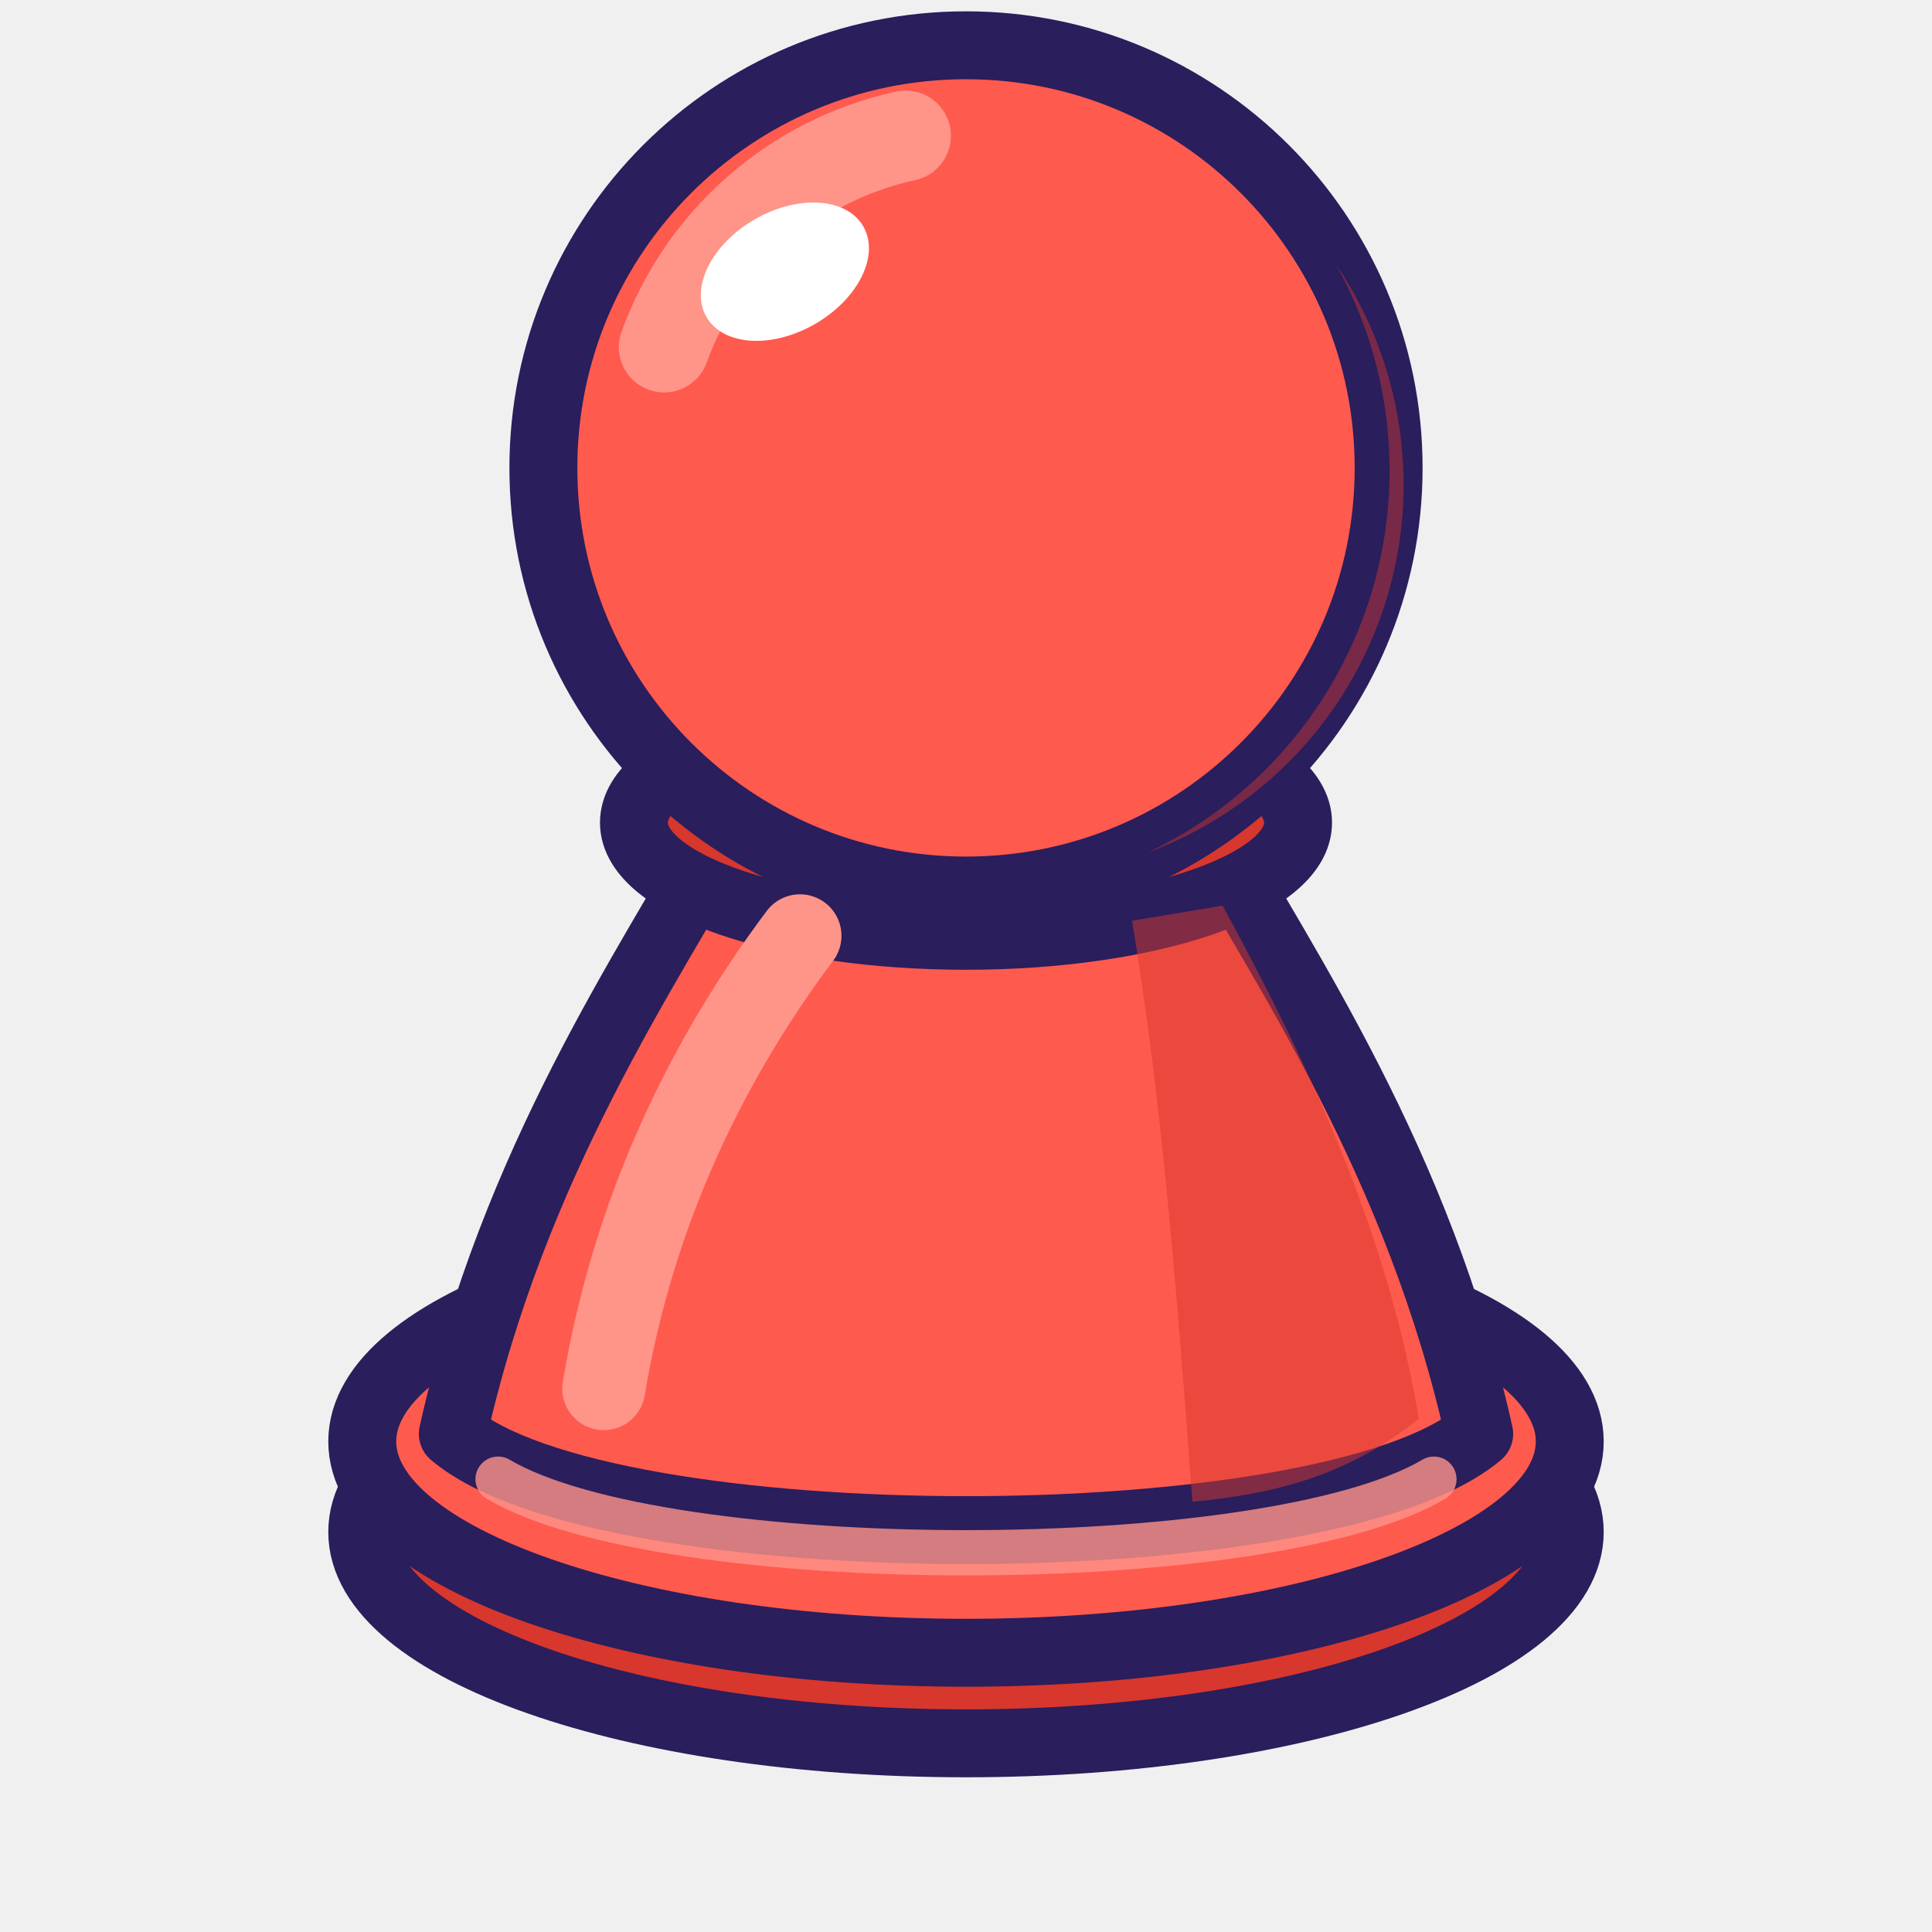
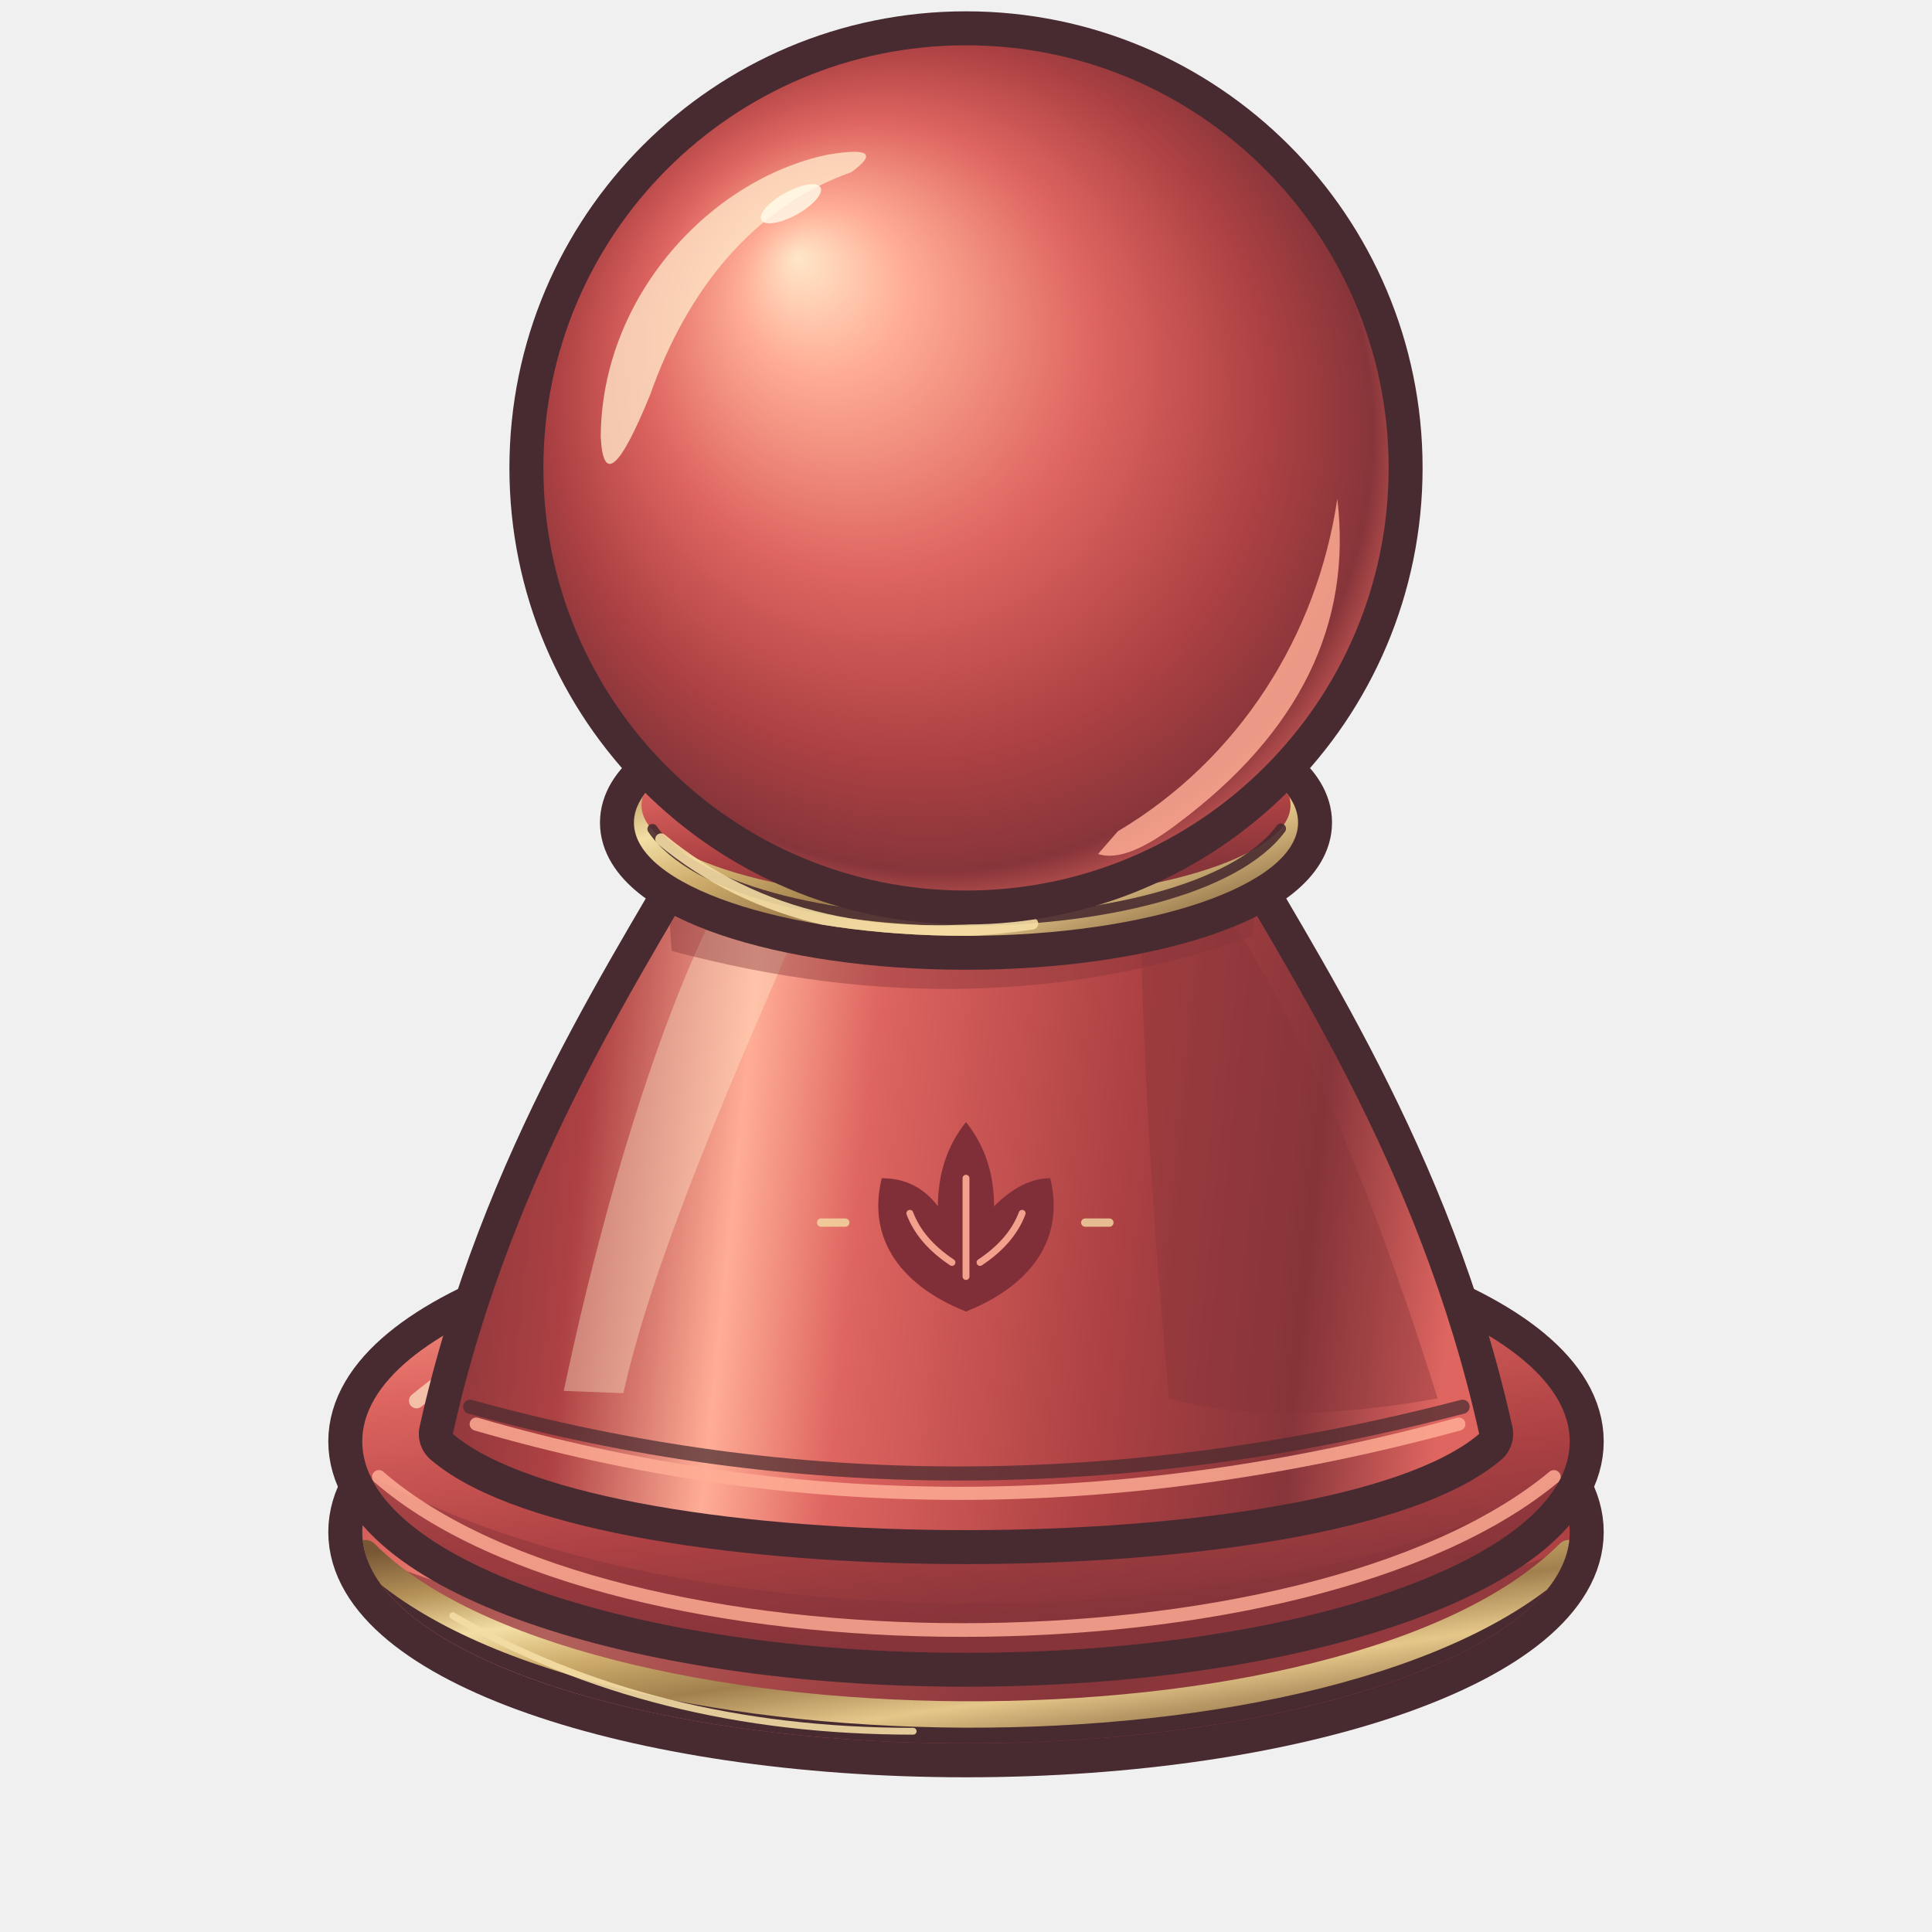
<svg xmlns="http://www.w3.org/2000/svg" viewBox="0 0 256 256" width="256" height="256">
-   <g stroke="#2A1E5C" stroke-width="9" stroke-linejoin="round" stroke-linecap="round">
-     <ellipse cx="128" cy="203" rx="80" ry="28" fill="#D8372D" />
-     <ellipse cx="128" cy="191" rx="80" ry="28" fill="#FF5A4E" />
-     <path d="M60 190C68 154 86 128 96 110H160C170 128 188 154 196 190C176 207 80 207 60 190Z" fill="#FF5A4E" />
-     <ellipse cx="128" cy="109" rx="44" ry="15" fill="#D8372D" />
-     <circle cx="128" cy="62" r="56" fill="#FF5A4E" />
+   <defs>
+     <linearGradient id="pawn-red-barrel" x1="0%" y1="15%" x2="100%" y2="22%">
+       <stop offset="0" stop-color="#87353A" />
+       <stop offset="0.15" stop-color="#AD4143" />
+       <stop offset="0.3" stop-color="#FFAD96" />
+       <stop offset="0.42" stop-color="#DE6560" />
+       <stop offset="0.67" stop-color="#AD4143" />
+       <stop offset="0.86" stop-color="#87353A" />
+       <stop offset="1" stop-color="#DE6560" />
+     </linearGradient>
+     <radialGradient id="pawn-red-dome" cx=".48" cy=".48" r=".57" fx=".30" fy=".25">
+       <stop offset="0" stop-color="#FFE7C8" />
+       <stop offset="0.17" stop-color="#FFAD96" />
+       <stop offset="0.47" stop-color="#DE6560" />
+       <stop offset="0.74" stop-color="#AD4143" />
+       <stop offset="0.91" stop-color="#87353A" />
+       <stop offset="1" stop-color="#DE6560" />
+     </radialGradient>
+     <linearGradient id="pawn-red-foot" x1="0%" y1="0%" x2="100%" y2="35%">
+       <stop offset="0" stop-color="#87353A" />
+       <stop offset="0.18" stop-color="#DE6560" />
+       <stop offset="0.37" stop-color="#FFAD96" />
+       <stop offset="0.56" stop-color="#DE6560" />
+       <stop offset="0.81" stop-color="#87353A" />
+       <stop offset="1" stop-color="#AD4143" />
+     </linearGradient>
+     <linearGradient id="pawn-red-step" x1="0%" y1="0%" x2="35%" y2="100%">
+       <stop offset="0" stop-color="#FFAD96" />
+       <stop offset="0.36" stop-color="#DE6560" />
+       <stop offset="0.73" stop-color="#AD4143" />
+       <stop offset="1" stop-color="#87353A" />
+     </linearGradient>
+     <linearGradient id="pawn-red-brass" x1="0%" y1="0%" x2="95%" y2="88%">
+       <stop offset="0" stop-color="#785736" />
+       <stop offset="0.16" stop-color="#B59258" />
+       <stop offset="0.31" stop-color="#F3DEA4" />
+       <stop offset="0.45" stop-color="#CEAD6C" />
+       <stop offset="0.61" stop-color="#A1804E" />
+       <stop offset="0.78" stop-color="#E5C78A" />
+       <stop offset="1" stop-color="#87673F" />
+     </linearGradient>
+     <clipPath id="pawn-red-inside-0">
+       <ellipse rx="80" ry="28" cx="128" cy="203" />
+     </clipPath>
+     <clipPath id="pawn-red-inside-1">
+       <ellipse rx="80" ry="28" cx="128" cy="191" />
+     </clipPath>
+     <clipPath id="pawn-red-inside-2">
+       <path d="M60 190C68 154 86 128 96 110H160C170 128 188 154 196 190C176 207 80 207 60 190Z" />
+     </clipPath>
+     <clipPath id="pawn-red-inside-3">
+       <ellipse rx="44" ry="15" cx="128" cy="109" />
+     </clipPath>
+     <clipPath id="pawn-red-inside-4">
+       <circle cx="128" cy="62" r="56" />
+     </clipPath>
+   </defs>
+   <g stroke-linecap="round" stroke-linejoin="round">
+     <ellipse rx="80" ry="28" cx="128" cy="203" fill="url(#pawn-red-foot)" stroke="#482B30" stroke-width="9" paint-order="stroke fill" />
+     <g clip-path="url(#pawn-red-inside-0)">
+       <path d="M43 204Q128 239 213 203V232H42Z" fill="#87353A" fill-opacity="0.64" />
+       <path d="M47.4 207.3C78.1 236.6 178.5 236.7 208.6 207.3" fill="none" stroke="#482B30" stroke-width="3.8" stroke-opacity="1" />
+       <path d="M48.4 205.8C76.1 233.6 178.6 235 207.9 205.8" fill="none" stroke="url(#pawn-red-brass)" stroke-width="3.5" stroke-opacity="1" />
+       <path d="M60 214.1Q86.4 229.4 121 229.4" fill="none" stroke="#F4DDA4" stroke-width="0.9" stroke-opacity="0.9" />
+     </g>
+     <ellipse rx="80" ry="28" cx="128" cy="191" fill="url(#pawn-red-step)" stroke="#482B30" stroke-width="9" paint-order="stroke fill" />
+     <g clip-path="url(#pawn-red-inside-1)">
+       <path d="M47.5 194.6C88 218.4 170 218.4 209.7 194.6L214 224H41Z" fill="#87353A" fill-opacity="0.45" />
+       <path d="M50.2 195.7C81.3 222.66 173.2 222.84 205.9 195.7" fill="none" stroke="#FFAD96" stroke-width="1.81" stroke-opacity="0.83" />
+       <path d="M55.2 185.6Q72.6 171.2 99.4 170.3" fill="none" stroke="#FFE7C8" stroke-width="2.02" stroke-opacity="0.69" />
+     </g>
+     <path d="M60 190C68 154 86 128 96 110H160C170 128 188 154 196 190C176 207 80 207 60 190Z" fill="url(#pawn-red-barrel)" stroke="#482B30" stroke-width="9" paint-order="stroke fill" />
+     <g clip-path="url(#pawn-red-inside-2)">
+       <path d="M151 110Q151 143 154.9 185.3Q168.6 189.2 190.5 185.3Q174.1 133 156.3 113Z" fill="#87353A" fill-opacity="0.39" />
+       <path d="M95.9 118.6Q101.0 120.5 106.7 120.7C98 140.7 86.7 166.1 82.6 184.6L74.7 184.3C80 159 88 133 95.9 118.6Z" fill="#FFE7C8" fill-opacity="0.39" />
+       <path d="M88 112Q128 119 167 111L166 124Q130 137 89 126Z" fill="#87353A" fill-opacity="0.42" />
+       <path d="M62.3 186.4Q126 204.09 193.8 186.4" fill="none" stroke="#482B30" stroke-width="1.87" stroke-opacity="0.72" />
+       <path d="M63.1 188.7Q126 207.05 193.3 188.7" fill="none" stroke="#FFAD96" stroke-width="1.74" stroke-opacity="0.83" />
+       <g transform="translate(128 161.7) scale(.93)">
+         <path d="M0 13C-10 9-14 2-12-6Q-7-6-4-2Q-4-9 0-14Q4-9 4-2Q8-6 12-6C14 2 10 9 0 13Z" fill="#802F39" />
+         <path d="M0 8V-6M-2 6Q-6.5 3-8-1M2 6Q6.5 3 8-1" fill="none" stroke="#FFAD96" stroke-width="0.98" stroke-opacity="0.9" />
+       </g>
+       <path d="M112.0 162l-3.2 0m38.2 0l-3.2 0" fill="none" stroke="#F4DDA4" stroke-width="1.1" stroke-opacity="0.79" />
+     </g>
+     <ellipse rx="44" ry="15" cx="128" cy="109" fill="url(#pawn-red-brass)" stroke="#482B30" stroke-width="9" paint-order="stroke fill" />
+     <g clip-path="url(#pawn-red-inside-3)">
+       <ellipse cx="128" cy="106.7" rx="43" ry="12.7" fill="url(#pawn-red-step)" />
+       <path d="M86.46 109.85C97.4 126 157.5 126.17 169.73 109.8" fill="none" stroke="#482B30" stroke-width="1.35" stroke-opacity="0.89" />
+       <path d="M87.6 111.2Q106.5 126.86 136.8 122.39" fill="none" stroke="#F4DDA4" stroke-width="1.55" stroke-opacity="0.89" />
+       <path d="M92 105.1Q104.6 97.2 123.8 97.2" fill="none" stroke="#FFE7C8" stroke-width="1.54" stroke-opacity="0.81" />
+     </g>
+     <circle cx="128" cy="62" r="56" fill="url(#pawn-red-dome)" stroke="#482B30" stroke-width="9" paint-order="stroke fill" />
+     <g clip-path="url(#pawn-red-inside-4)">
+       <path d="M79.6 57.9C79.7 39.25 94.12 23.77 109.64 20.50Q117.93 19.09 112.8 22.82C99.80 27.4 91 38.52 86.17 52.26Q80.08 67.2 79.6 57.9Z" fill="#FFE7C8" fill-opacity="0.79" />
+       <path d="M148.12 110.15C164.16 100.61 174.5 84.3 177.2 66.1Q180.18 91.05 156.18 109.03Q149.2 114.4 145.5 113.16Z" fill="#FFAD96" fill-opacity="0.83" />
+       <ellipse cx="104.8" cy="27" rx="4.48" ry="1.62" fill="#FFFBE7" transform="rotate(-29 104.8 27)" fill-opacity="0.82" />
+     </g>
  </g>
-   <path d="M162 120C174 142 184 164 188 188C178 196 168 198 158 199C156 172 154 146 150 122Z" fill="#D8372D" opacity="0.5" />
-   <path d="M80 184C84 160 94 140 106 124" stroke="#FF9489" stroke-width="11" stroke-linecap="round" fill="none" />
-   <path d="M177 35A56 56 0 0 1 152 113A52 52 0 0 0 177 35Z" fill="#D8372D" opacity="0.45" />
-   <path d="M88 46A44 44 0 0 1 120 18" stroke="#FF9489" stroke-width="12" stroke-linecap="round" fill="none" />
-   <ellipse cx="104" cy="36" rx="12" ry="8" fill="#FFFFFF" transform="rotate(-30 104 36)" />
-   <path d="M66 196C88 209 168 209 190 196" stroke="#FF9489" stroke-width="6" stroke-linecap="round" fill="none" opacity="0.8" />
</svg>
